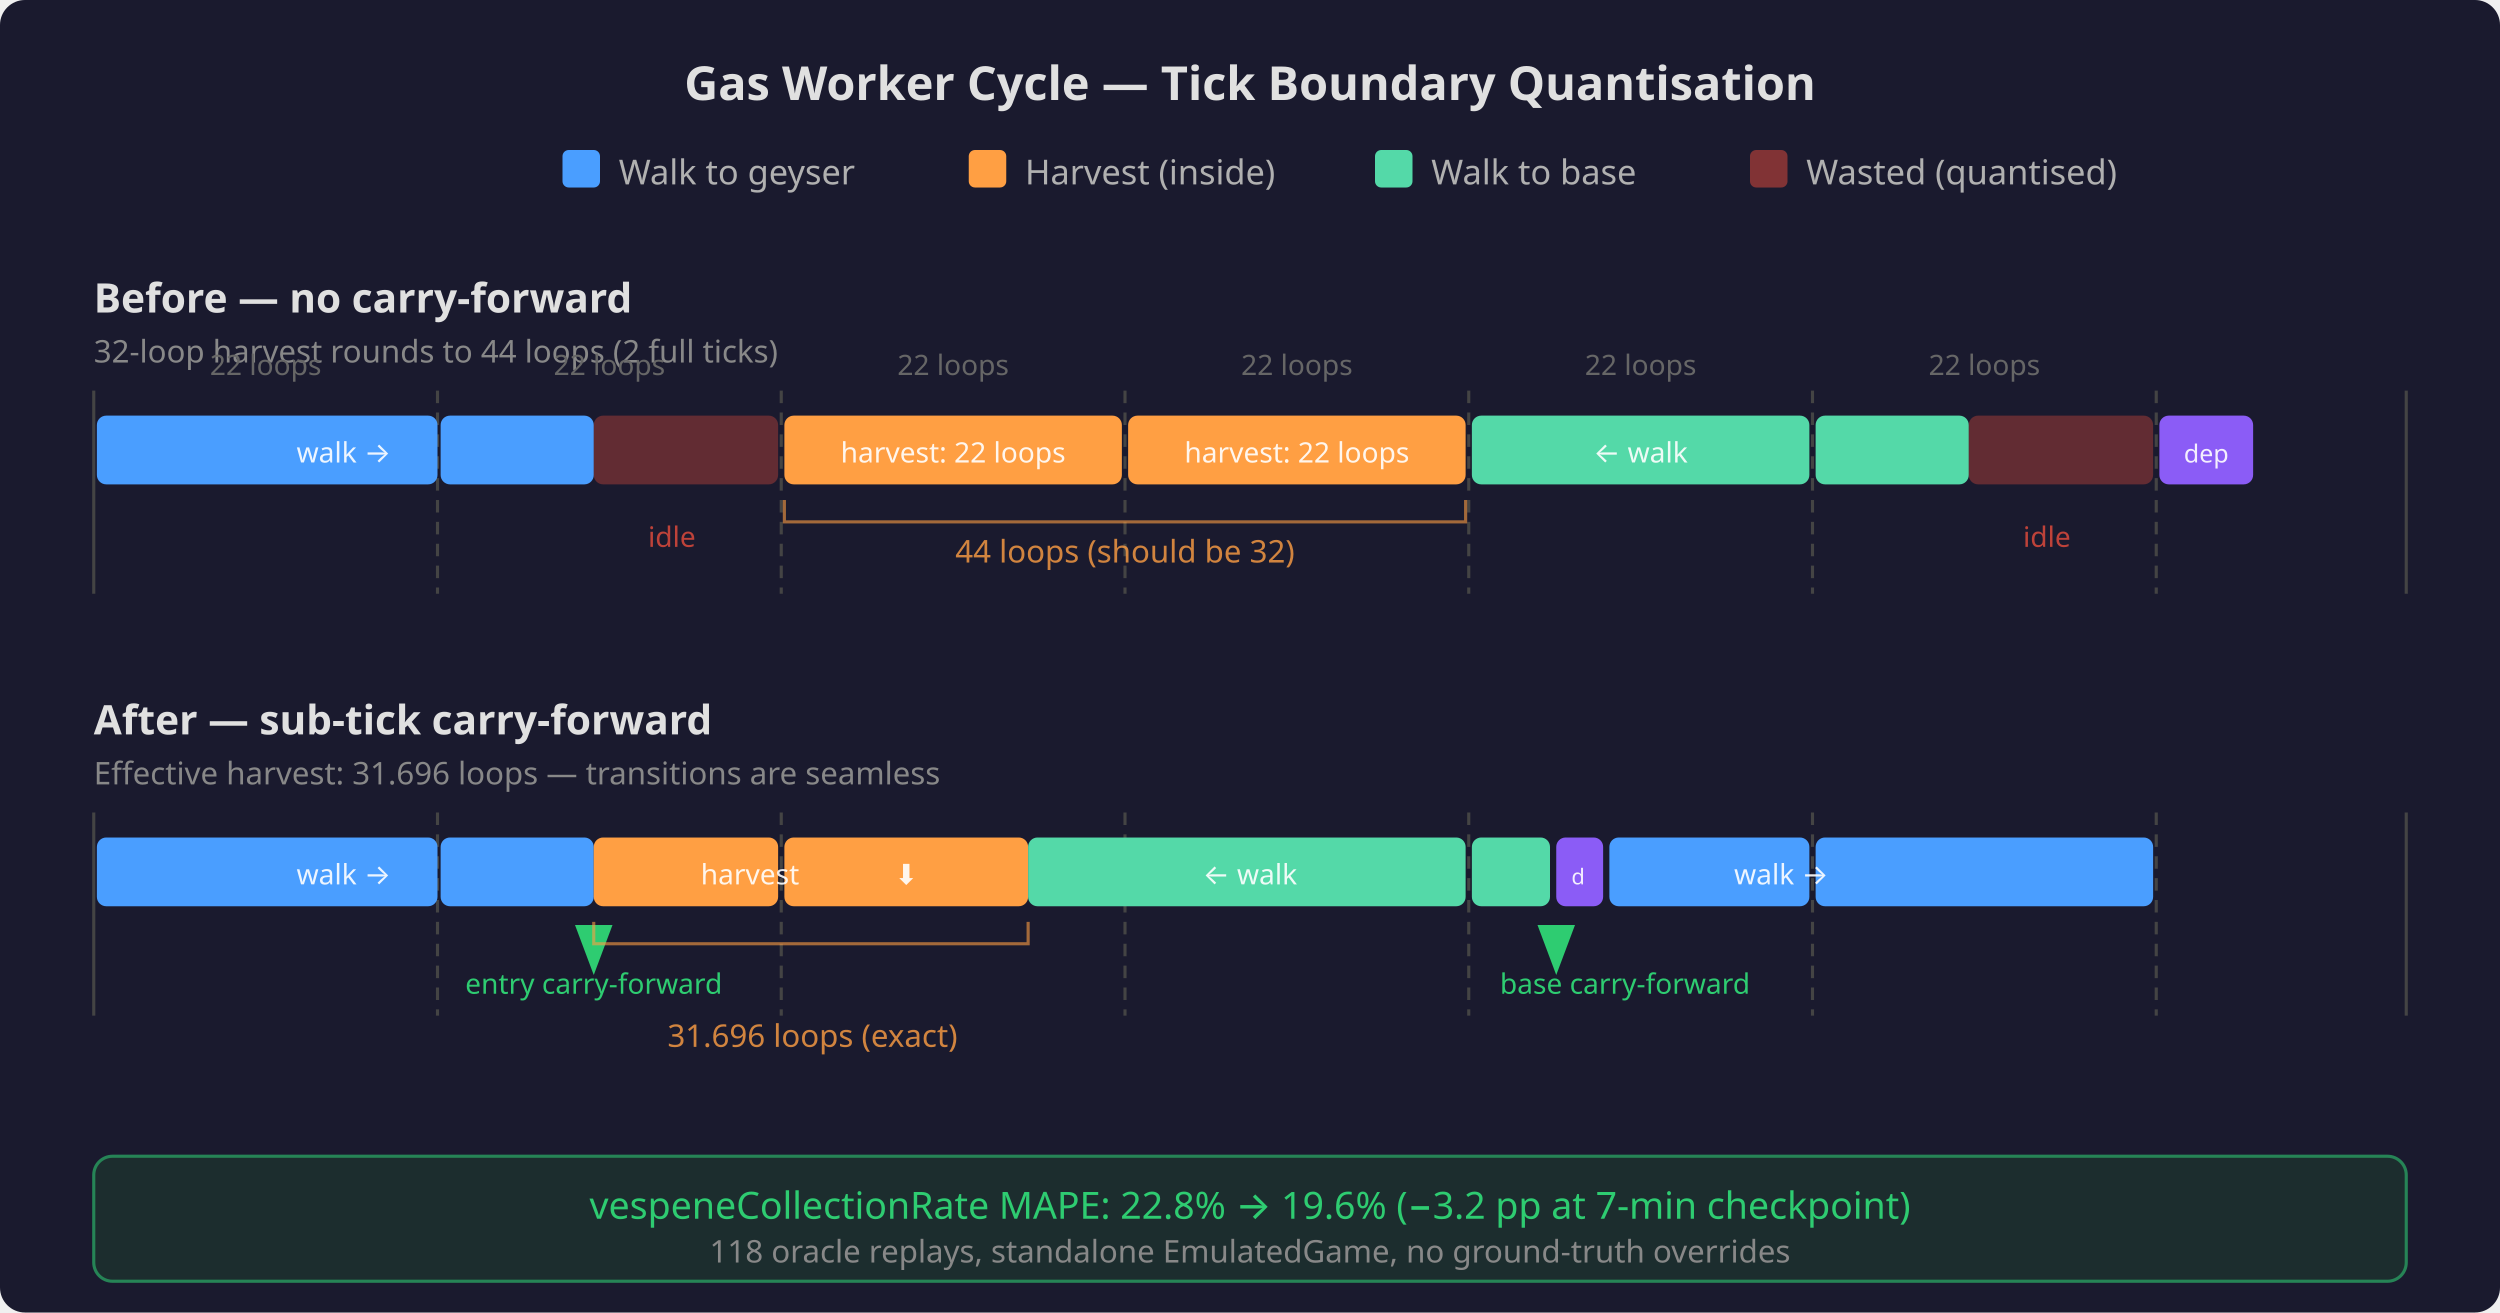
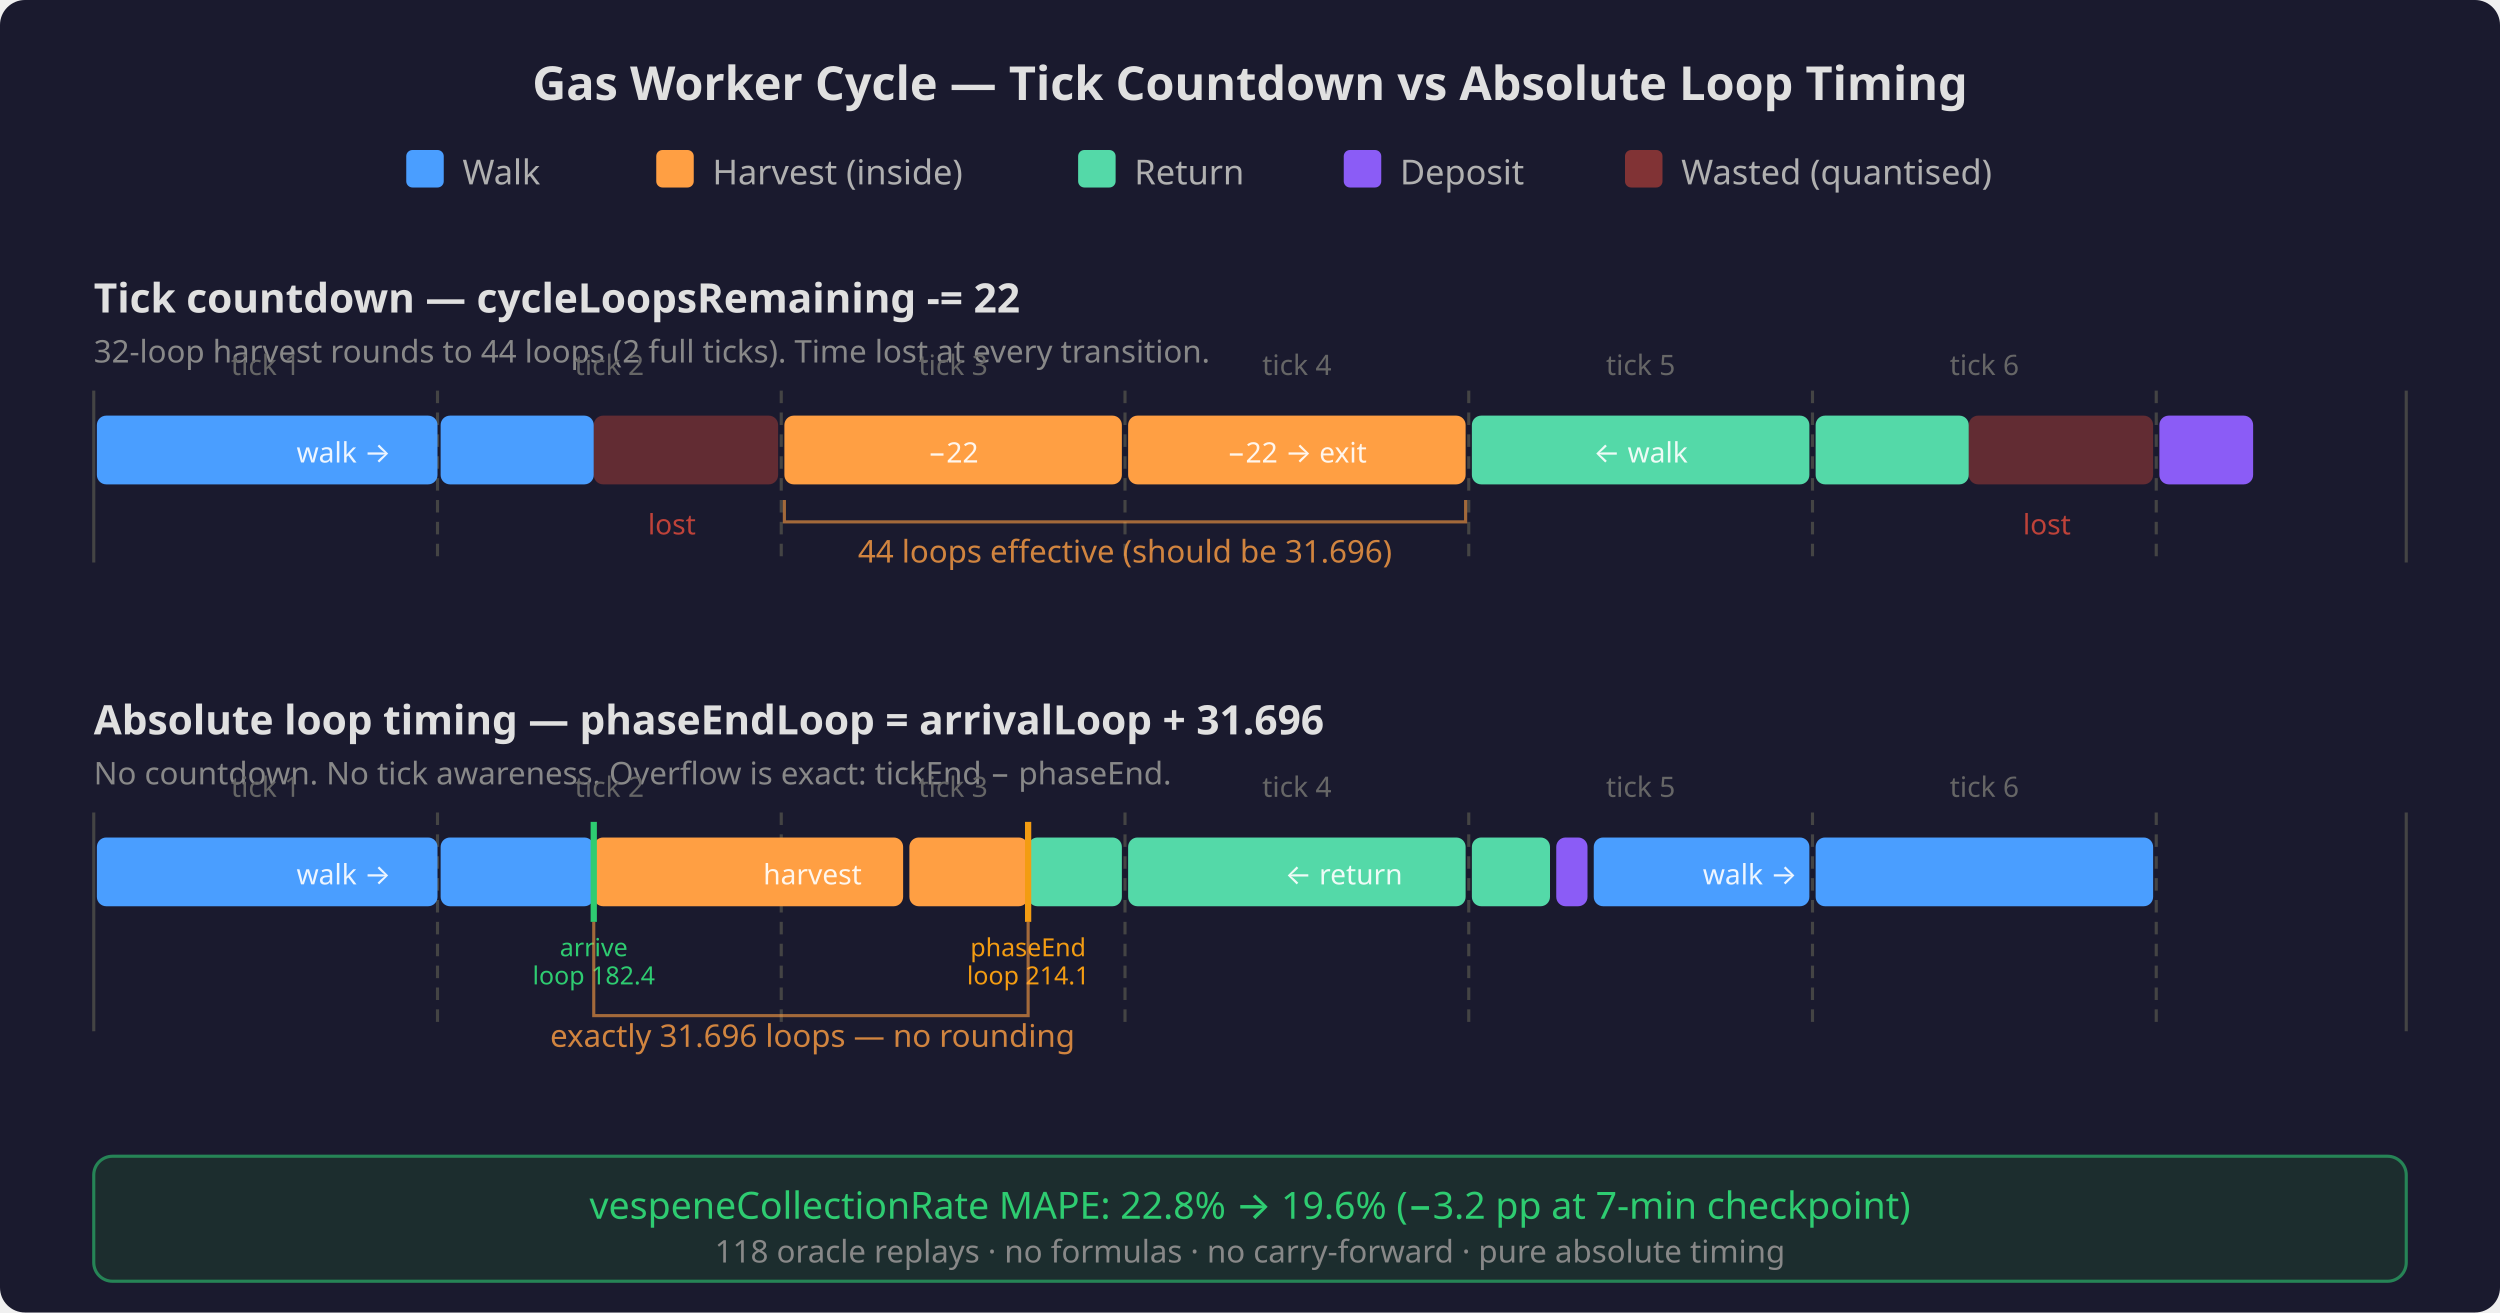
<svg xmlns="http://www.w3.org/2000/svg" viewBox="0 0 800 420" font-family="'Segoe UI', system-ui, -apple-system, sans-serif">
  <rect width="800" height="420" fill="#1a1a2e" rx="8" />
-   <text x="400" y="32" fill="#e0e0e0" font-size="15" font-weight="600" text-anchor="middle">Gas Worker Cycle — Tick Boundary Quantisation</text>
-   <rect x="180" y="48" width="12" height="12" fill="#4a9eff" rx="2" />
-   <text x="198" y="59" fill="#b0b0b0" font-size="11">Walk to geyser</text>
-   <rect x="310" y="48" width="12" height="12" fill="#ff9f43" rx="2" />
-   <text x="328" y="59" fill="#b0b0b0" font-size="11">Harvest (inside)</text>
-   <rect x="440" y="48" width="12" height="12" fill="#54d9a8" rx="2" />
-   <text x="458" y="59" fill="#b0b0b0" font-size="11">Walk to base</text>
-   <rect x="560" y="48" width="12" height="12" fill="#e74c3c" opacity="0.5" rx="2" />
-   <text x="578" y="59" fill="#b0b0b0" font-size="11">Wasted (quantised)</text>
-   <text x="30" y="100" fill="#e0e0e0" font-size="13" font-weight="600">Before — no carry-forward</text>
-   <text x="30" y="116" fill="#888" font-size="10">32-loop harvest rounds to 44 loops (2 full ticks)</text>
+   <text x="400" y="32" fill="#e0e0e0" font-size="15" font-weight="600" text-anchor="middle">Gas Worker Cycle — Tick Countdown vs Absolute Loop Timing</text>
+   <rect x="130" y="48" width="12" height="12" fill="#4a9eff" rx="2" />
+   <text x="148" y="59" fill="#b0b0b0" font-size="11">Walk</text>
+   <rect x="210" y="48" width="12" height="12" fill="#ff9f43" rx="2" />
+   <text x="228" y="59" fill="#b0b0b0" font-size="11">Harvest (inside)</text>
+   <rect x="345" y="48" width="12" height="12" fill="#54d9a8" rx="2" />
+   <text x="363" y="59" fill="#b0b0b0" font-size="11">Return</text>
+   <rect x="430" y="48" width="12" height="12" fill="#8b5cf6" rx="2" />
+   <text x="448" y="59" fill="#b0b0b0" font-size="11">Deposit</text>
+   <rect x="520" y="48" width="12" height="12" fill="#e74c3c" opacity="0.5" rx="2" />
+   <text x="538" y="59" fill="#b0b0b0" font-size="11">Wasted (quantised)</text>
+   <text x="30" y="100" fill="#e0e0e0" font-size="13" font-weight="600">Tick countdown — cycleLoopsRemaining -= 22</text>
+   <text x="30" y="116" fill="#888" font-size="10">32-loop harvest rounds to 44 loops (2 full ticks). Time lost at every transition.</text>
  <g transform="translate(30, 125)">
-     <line x1="0" y1="0" x2="0" y2="65" stroke="#444" stroke-width="1" />
-     <line x1="110" y1="0" x2="110" y2="65" stroke="#444" stroke-width="1" stroke-dasharray="4,3" />
-     <line x1="220" y1="0" x2="220" y2="65" stroke="#444" stroke-width="1" stroke-dasharray="4,3" />
-     <line x1="330" y1="0" x2="330" y2="65" stroke="#444" stroke-width="1" stroke-dasharray="4,3" />
-     <line x1="440" y1="0" x2="440" y2="65" stroke="#444" stroke-width="1" stroke-dasharray="4,3" />
-     <line x1="550" y1="0" x2="550" y2="65" stroke="#444" stroke-width="1" stroke-dasharray="4,3" />
-     <line x1="660" y1="0" x2="660" y2="65" stroke="#444" stroke-width="1" stroke-dasharray="4,3" />
-     <line x1="740" y1="0" x2="740" y2="65" stroke="#444" stroke-width="1" />
-     <text x="55" y="-5" fill="#666" font-size="9" text-anchor="middle">22 loops</text>
-     <text x="165" y="-5" fill="#666" font-size="9" text-anchor="middle">22 loops</text>
-     <text x="275" y="-5" fill="#666" font-size="9" text-anchor="middle">22 loops</text>
-     <text x="385" y="-5" fill="#666" font-size="9" text-anchor="middle">22 loops</text>
-     <text x="495" y="-5" fill="#666" font-size="9" text-anchor="middle">22 loops</text>
-     <text x="605" y="-5" fill="#666" font-size="9" text-anchor="middle">22 loops</text>
+     <line x1="0" y1="0" x2="0" y2="55" stroke="#444" stroke-width="1" />
+     <line x1="110" y1="0" x2="110" y2="55" stroke="#444" stroke-width="1" stroke-dasharray="4,3" />
+     <line x1="220" y1="0" x2="220" y2="55" stroke="#444" stroke-width="1" stroke-dasharray="4,3" />
+     <line x1="330" y1="0" x2="330" y2="55" stroke="#444" stroke-width="1" stroke-dasharray="4,3" />
+     <line x1="440" y1="0" x2="440" y2="55" stroke="#444" stroke-width="1" stroke-dasharray="4,3" />
+     <line x1="550" y1="0" x2="550" y2="55" stroke="#444" stroke-width="1" stroke-dasharray="4,3" />
+     <line x1="660" y1="0" x2="660" y2="55" stroke="#444" stroke-width="1" stroke-dasharray="4,3" />
+     <line x1="740" y1="0" x2="740" y2="55" stroke="#444" stroke-width="1" />
+     <text x="55" y="-5" fill="#666" font-size="9" text-anchor="middle">tick 1</text>
+     <text x="165" y="-5" fill="#666" font-size="9" text-anchor="middle">tick 2</text>
+     <text x="275" y="-5" fill="#666" font-size="9" text-anchor="middle">tick 3</text>
+     <text x="385" y="-5" fill="#666" font-size="9" text-anchor="middle">tick 4</text>
+     <text x="495" y="-5" fill="#666" font-size="9" text-anchor="middle">tick 5</text>
+     <text x="605" y="-5" fill="#666" font-size="9" text-anchor="middle">tick 6</text>
    <rect x="1" y="8" width="109" height="22" fill="#4a9eff" rx="3" />
    <rect x="111" y="8" width="49" height="22" fill="#4a9eff" rx="3" />
    <rect x="160" y="8" width="59" height="22" fill="#e74c3c" opacity="0.35" rx="3" />
    <rect x="221" y="8" width="108" height="22" fill="#ff9f43" rx="3" />
    <rect x="331" y="8" width="108" height="22" fill="#ff9f43" rx="3" />
    <rect x="441" y="8" width="108" height="22" fill="#54d9a8" rx="3" />
    <rect x="551" y="8" width="49" height="22" fill="#54d9a8" rx="3" />
    <rect x="600" y="8" width="59" height="22" fill="#e74c3c" opacity="0.35" rx="3" />
    <rect x="661" y="8" width="30" height="22" fill="#8b5cf6" rx="3" />
    <text x="80" y="23" fill="#fff" font-size="9" text-anchor="middle" opacity="0.9">walk →</text>
-     <text x="275" y="23" fill="#fff" font-size="9" text-anchor="middle" opacity="0.9">harvest: 22 loops</text>
-     <text x="385" y="23" fill="#fff" font-size="9" text-anchor="middle" opacity="0.9">harvest: 22 loops</text>
+     <text x="275" y="23" fill="#fff" font-size="9" text-anchor="middle" opacity="0.9">−22</text>
+     <text x="385" y="23" fill="#fff" font-size="9" text-anchor="middle" opacity="0.9">−22 → exit</text>
    <text x="495" y="23" fill="#fff" font-size="9" text-anchor="middle" opacity="0.9">← walk</text>
-     <text x="676" y="23" fill="#fff" font-size="8" text-anchor="middle" opacity="0.9">dep</text>
-     <text x="185" y="50" fill="#e74c3c" font-size="9" text-anchor="middle" opacity="0.8">idle</text>
-     <text x="625" y="50" fill="#e74c3c" font-size="9" text-anchor="middle" opacity="0.8">idle</text>
+     <text x="185" y="46" fill="#e74c3c" font-size="9" text-anchor="middle" opacity="0.8">lost</text>
+     <text x="625" y="46" fill="#e74c3c" font-size="9" text-anchor="middle" opacity="0.8">lost</text>
    <path d="M221,35 L221,42 L439,42 L439,35" fill="none" stroke="#ff9f43" stroke-width="1" opacity="0.6" />
-     <text x="330" y="55" fill="#ff9f43" font-size="10" text-anchor="middle" opacity="0.8">44 loops (should be 32)</text>
+     <text x="330" y="55" fill="#ff9f43" font-size="10" text-anchor="middle" opacity="0.8">44 loops effective (should be 31.696)</text>
  </g>
-   <text x="30" y="235" fill="#e0e0e0" font-size="13" font-weight="600">After — sub-tick carry-forward</text>
-   <text x="30" y="251" fill="#888" font-size="10">Effective harvest: 31.696 loops — transitions are seamless</text>
+   <text x="30" y="235" fill="#e0e0e0" font-size="13" font-weight="600">Absolute loop timing — phaseEndLoop = arrivalLoop + 31.696</text>
+   <text x="30" y="251" fill="#888" font-size="10">No countdown. No tick awareness. Overflow is exact: tickEnd − phaseEnd.</text>
  <g transform="translate(30, 260)">
-     <line x1="0" y1="0" x2="0" y2="65" stroke="#444" stroke-width="1" />
-     <line x1="110" y1="0" x2="110" y2="65" stroke="#444" stroke-width="1" stroke-dasharray="4,3" />
-     <line x1="220" y1="0" x2="220" y2="65" stroke="#444" stroke-width="1" stroke-dasharray="4,3" />
-     <line x1="330" y1="0" x2="330" y2="65" stroke="#444" stroke-width="1" stroke-dasharray="4,3" />
-     <line x1="440" y1="0" x2="440" y2="65" stroke="#444" stroke-width="1" stroke-dasharray="4,3" />
-     <line x1="550" y1="0" x2="550" y2="65" stroke="#444" stroke-width="1" stroke-dasharray="4,3" />
-     <line x1="660" y1="0" x2="660" y2="65" stroke="#444" stroke-width="1" stroke-dasharray="4,3" />
-     <line x1="740" y1="0" x2="740" y2="65" stroke="#444" stroke-width="1" />
+     <line x1="0" y1="0" x2="0" y2="70" stroke="#444" stroke-width="1" />
+     <line x1="110" y1="0" x2="110" y2="70" stroke="#444" stroke-width="1" stroke-dasharray="4,3" />
+     <line x1="220" y1="0" x2="220" y2="70" stroke="#444" stroke-width="1" stroke-dasharray="4,3" />
+     <line x1="330" y1="0" x2="330" y2="70" stroke="#444" stroke-width="1" stroke-dasharray="4,3" />
+     <line x1="440" y1="0" x2="440" y2="70" stroke="#444" stroke-width="1" stroke-dasharray="4,3" />
+     <line x1="550" y1="0" x2="550" y2="70" stroke="#444" stroke-width="1" stroke-dasharray="4,3" />
+     <line x1="660" y1="0" x2="660" y2="70" stroke="#444" stroke-width="1" stroke-dasharray="4,3" />
+     <line x1="740" y1="0" x2="740" y2="70" stroke="#444" stroke-width="1" />
+     <text x="55" y="-5" fill="#666" font-size="9" text-anchor="middle">tick 1</text>
+     <text x="165" y="-5" fill="#666" font-size="9" text-anchor="middle">tick 2</text>
+     <text x="275" y="-5" fill="#666" font-size="9" text-anchor="middle">tick 3</text>
+     <text x="385" y="-5" fill="#666" font-size="9" text-anchor="middle">tick 4</text>
+     <text x="495" y="-5" fill="#666" font-size="9" text-anchor="middle">tick 5</text>
+     <text x="605" y="-5" fill="#666" font-size="9" text-anchor="middle">tick 6</text>
    <rect x="1" y="8" width="109" height="22" fill="#4a9eff" rx="3" />
    <rect x="111" y="8" width="49" height="22" fill="#4a9eff" rx="3" />
-     <rect x="160" y="8" width="59" height="22" fill="#ff9f43" rx="3" />
-     <rect x="221" y="8" width="78" height="22" fill="#ff9f43" rx="3" />
-     <rect x="299" y="8" width="140" height="22" fill="#54d9a8" rx="3" />
+     <rect x="160" y="8" width="99" height="22" fill="#ff9f43" rx="3" />
+     <rect x="261" y="8" width="38" height="22" fill="#ff9f43" rx="3" />
+     <rect x="299" y="8" width="30" height="22" fill="#54d9a8" rx="3" />
+     <rect x="331" y="8" width="108" height="22" fill="#54d9a8" rx="3" />
    <rect x="441" y="8" width="25" height="22" fill="#54d9a8" rx="3" />
-     <rect x="468" y="8" width="15" height="22" fill="#8b5cf6" rx="3" />
-     <rect x="485" y="8" width="64" height="22" fill="#4a9eff" rx="3" />
+     <rect x="468" y="8" width="10" height="22" fill="#8b5cf6" rx="3" />
+     <rect x="480" y="8" width="69" height="22" fill="#4a9eff" rx="3" />
    <rect x="551" y="8" width="108" height="22" fill="#4a9eff" rx="3" />
    <text x="80" y="23" fill="#fff" font-size="9" text-anchor="middle" opacity="0.9">walk →</text>
-     <text x="210" y="23" fill="#fff" font-size="9" text-anchor="middle" opacity="0.9">harvest</text>
-     <text x="260" y="23" fill="#fff" font-size="9" text-anchor="middle" opacity="0.9">⬇</text>
-     <text x="370" y="23" fill="#fff" font-size="9" text-anchor="middle" opacity="0.9">← walk</text>
-     <text x="475" y="23" fill="#fff" font-size="7" text-anchor="middle" opacity="0.9">d</text>
-     <text x="540" y="23" fill="#fff" font-size="9" text-anchor="middle" opacity="0.9">walk →</text>
-     <path d="M160,36 L160,44" stroke="#2ecc71" stroke-width="2" marker-end="url(#arrowGreen)" />
-     <text x="160" y="58" fill="#2ecc71" font-size="9" text-anchor="middle">entry carry-forward</text>
-     <path d="M468,36 L468,44" stroke="#2ecc71" stroke-width="2" marker-end="url(#arrowGreen)" />
-     <text x="490" y="58" fill="#2ecc71" font-size="9" text-anchor="middle">base carry-forward</text>
-     <path d="M160,35 L160,42 L299,42 L299,35" fill="none" stroke="#ff9f43" stroke-width="1" opacity="0.6" />
-     <text x="230" y="75" fill="#ff9f43" font-size="10" text-anchor="middle" opacity="0.8">31.696 loops (exact)</text>
+     <text x="230" y="23" fill="#fff" font-size="9" text-anchor="middle" opacity="0.9">harvest</text>
+     <text x="400" y="23" fill="#fff" font-size="9" text-anchor="middle" opacity="0.9">← return</text>
+     <text x="530" y="23" fill="#fff" font-size="9" text-anchor="middle" opacity="0.9">walk →</text>
+     <line x1="160" y1="3" x2="160" y2="35" stroke="#2ecc71" stroke-width="2" />
+     <text x="160" y="46" fill="#2ecc71" font-size="8" text-anchor="middle">arrive</text>
+     <text x="160" y="55" fill="#2ecc71" font-size="8" text-anchor="middle">loop 182.4</text>
+     <line x1="299" y1="3" x2="299" y2="35" stroke="#f39c12" stroke-width="2" />
+     <text x="299" y="46" fill="#f39c12" font-size="8" text-anchor="middle">phaseEnd</text>
+     <text x="299" y="55" fill="#f39c12" font-size="8" text-anchor="middle">loop 214.1</text>
+     <path d="M160,35 L160,65 L299,65 L299,35" fill="none" stroke="#ff9f43" stroke-width="1" opacity="0.6" />
+     <text x="230" y="75" fill="#ff9f43" font-size="10" text-anchor="middle" opacity="0.8">exactly 31.696 loops — no rounding</text>
  </g>
  <rect x="30" y="370" width="740" height="40" fill="#1e3a2e" rx="6" stroke="#2ecc71" stroke-width="1" opacity="0.6" />
  <text x="400" y="390" fill="#2ecc71" font-size="12" text-anchor="middle" font-weight="500">vespeneCollectionRate MAPE: 22.8%  →  19.6%  (−3.2 pp at 7-min checkpoint)</text>
-   <text x="400" y="404" fill="#888" font-size="10" text-anchor="middle">118 oracle replays, standalone EmulatedGame, no ground-truth overrides</text>
-   <defs>
-     <marker id="arrowGreen" markerWidth="8" markerHeight="6" refX="4" refY="3" orient="auto">
-       <path d="M0,0 L8,3 L0,6 Z" fill="#2ecc71" />
-     </marker>
-   </defs>
+   <text x="400" y="404" fill="#888" font-size="10" text-anchor="middle">118 oracle replays · no formulas · no carry-forward · pure absolute timing</text>
</svg>
